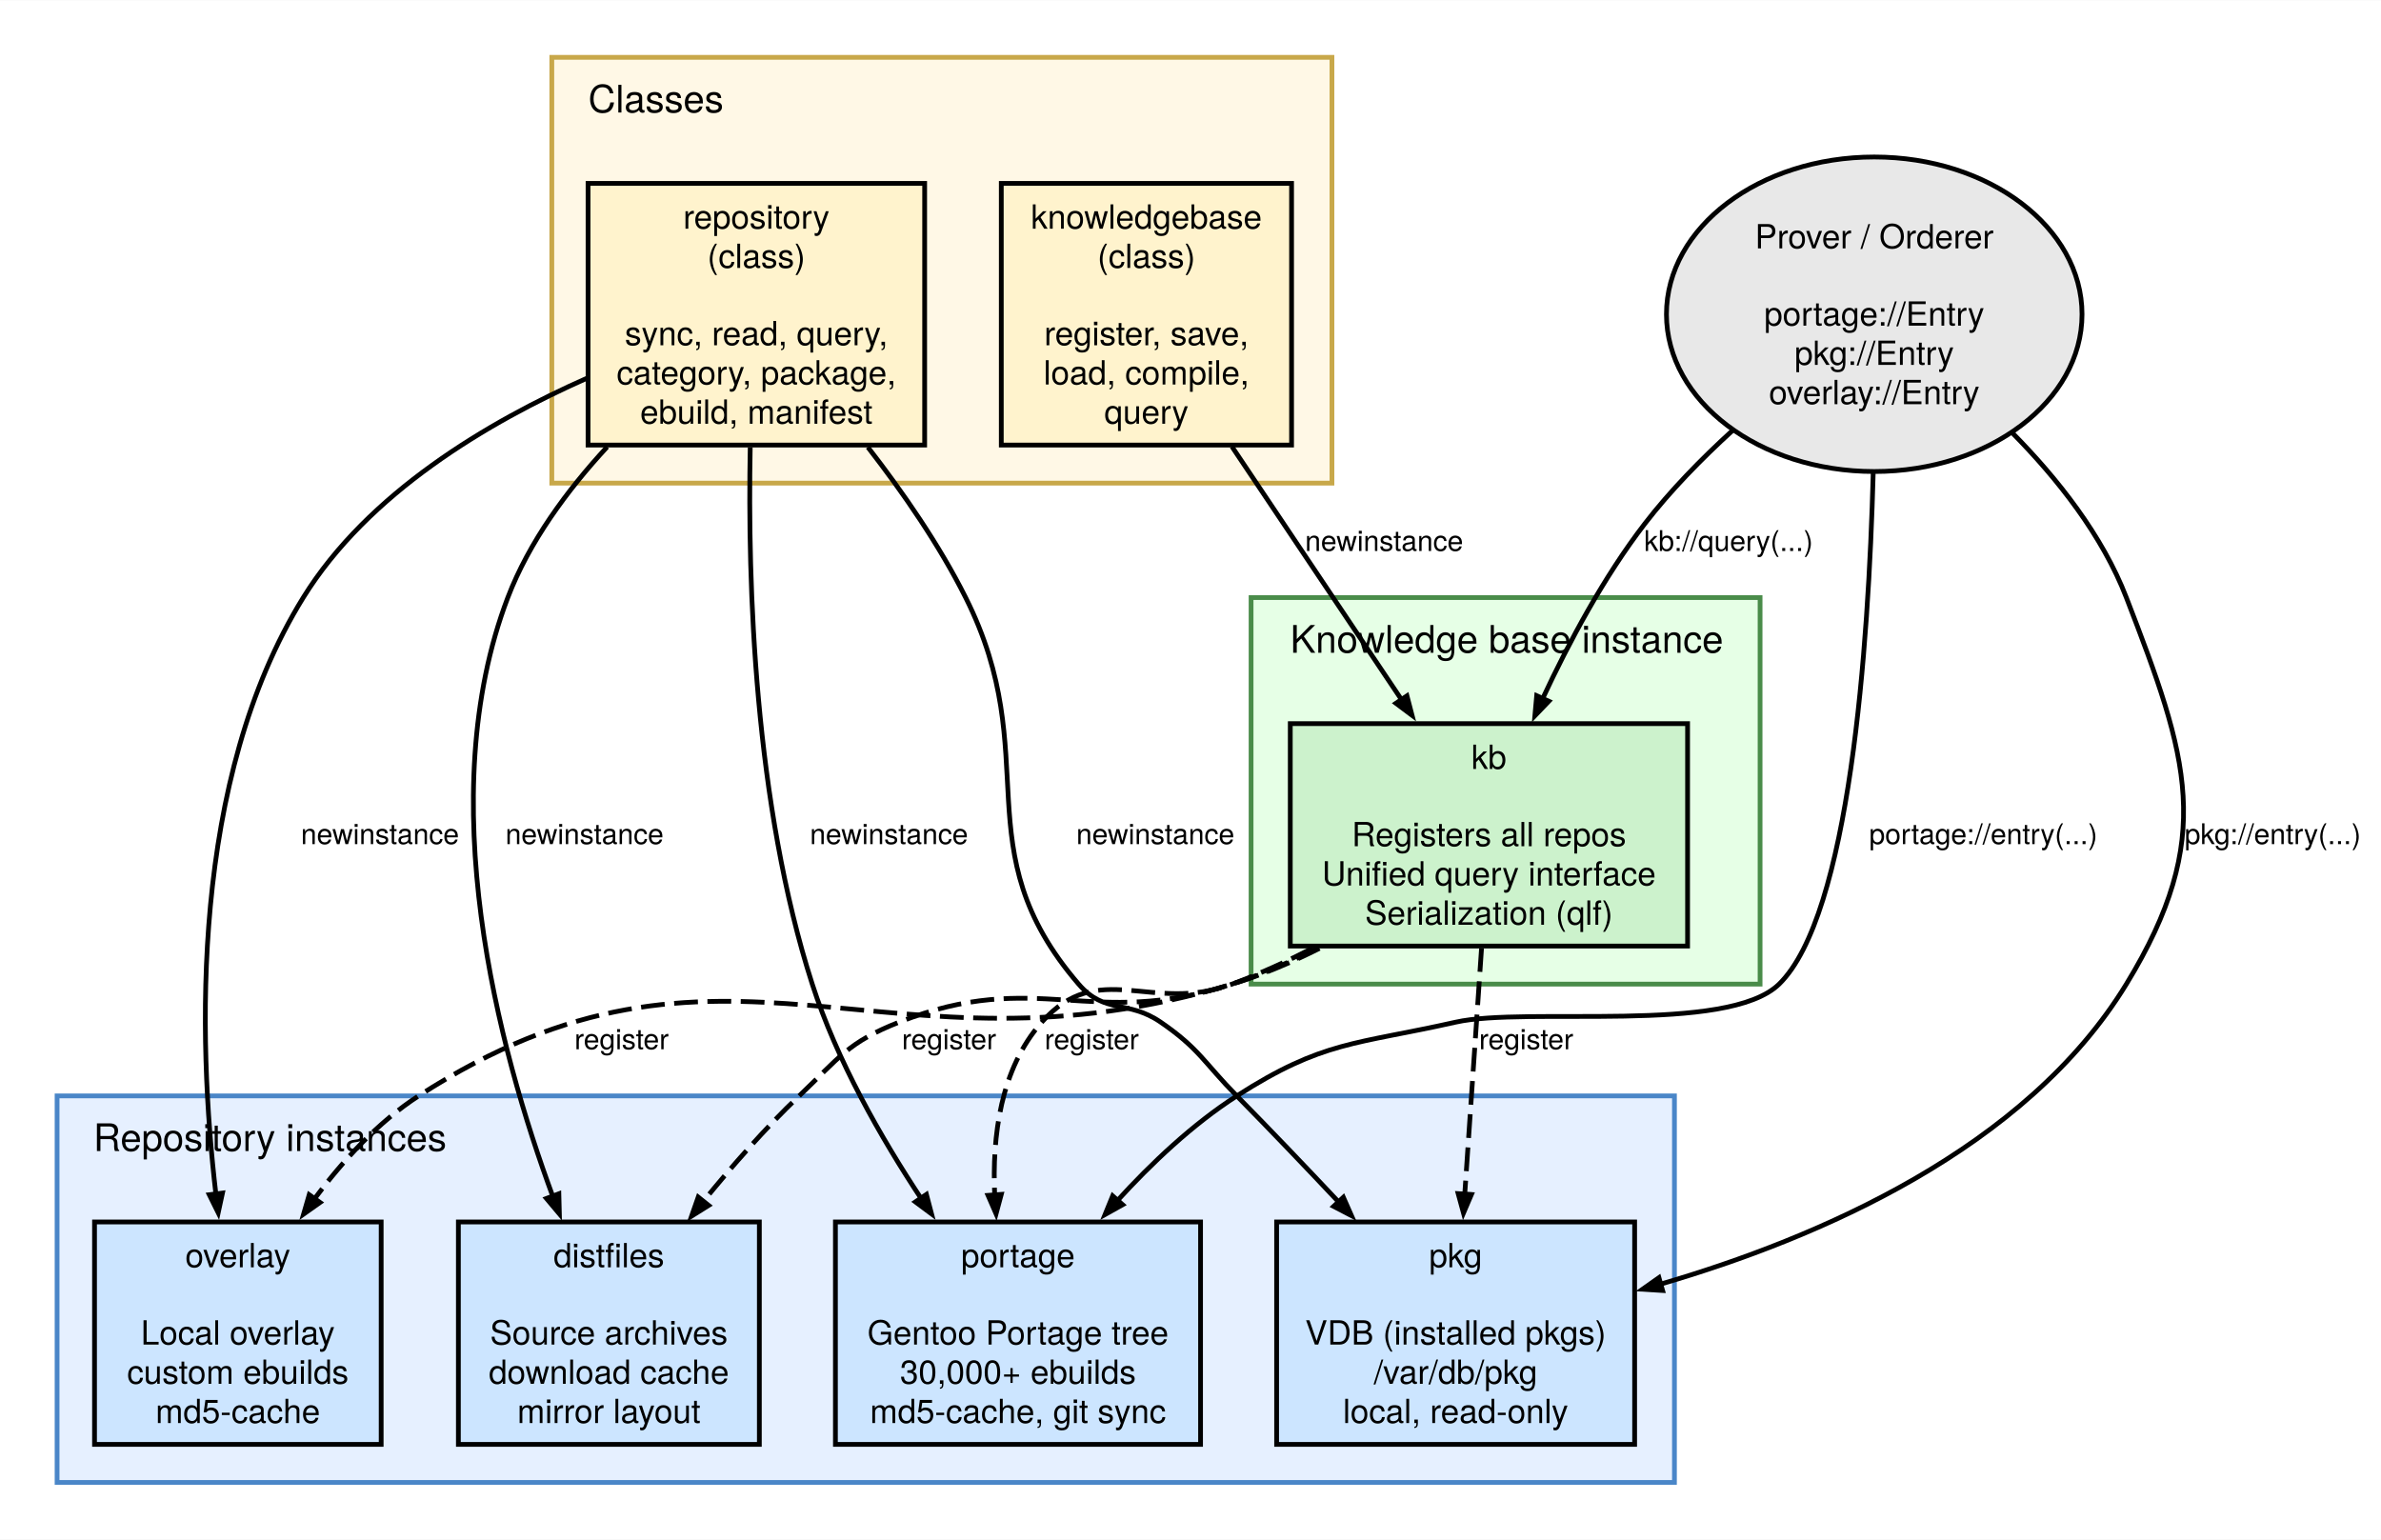
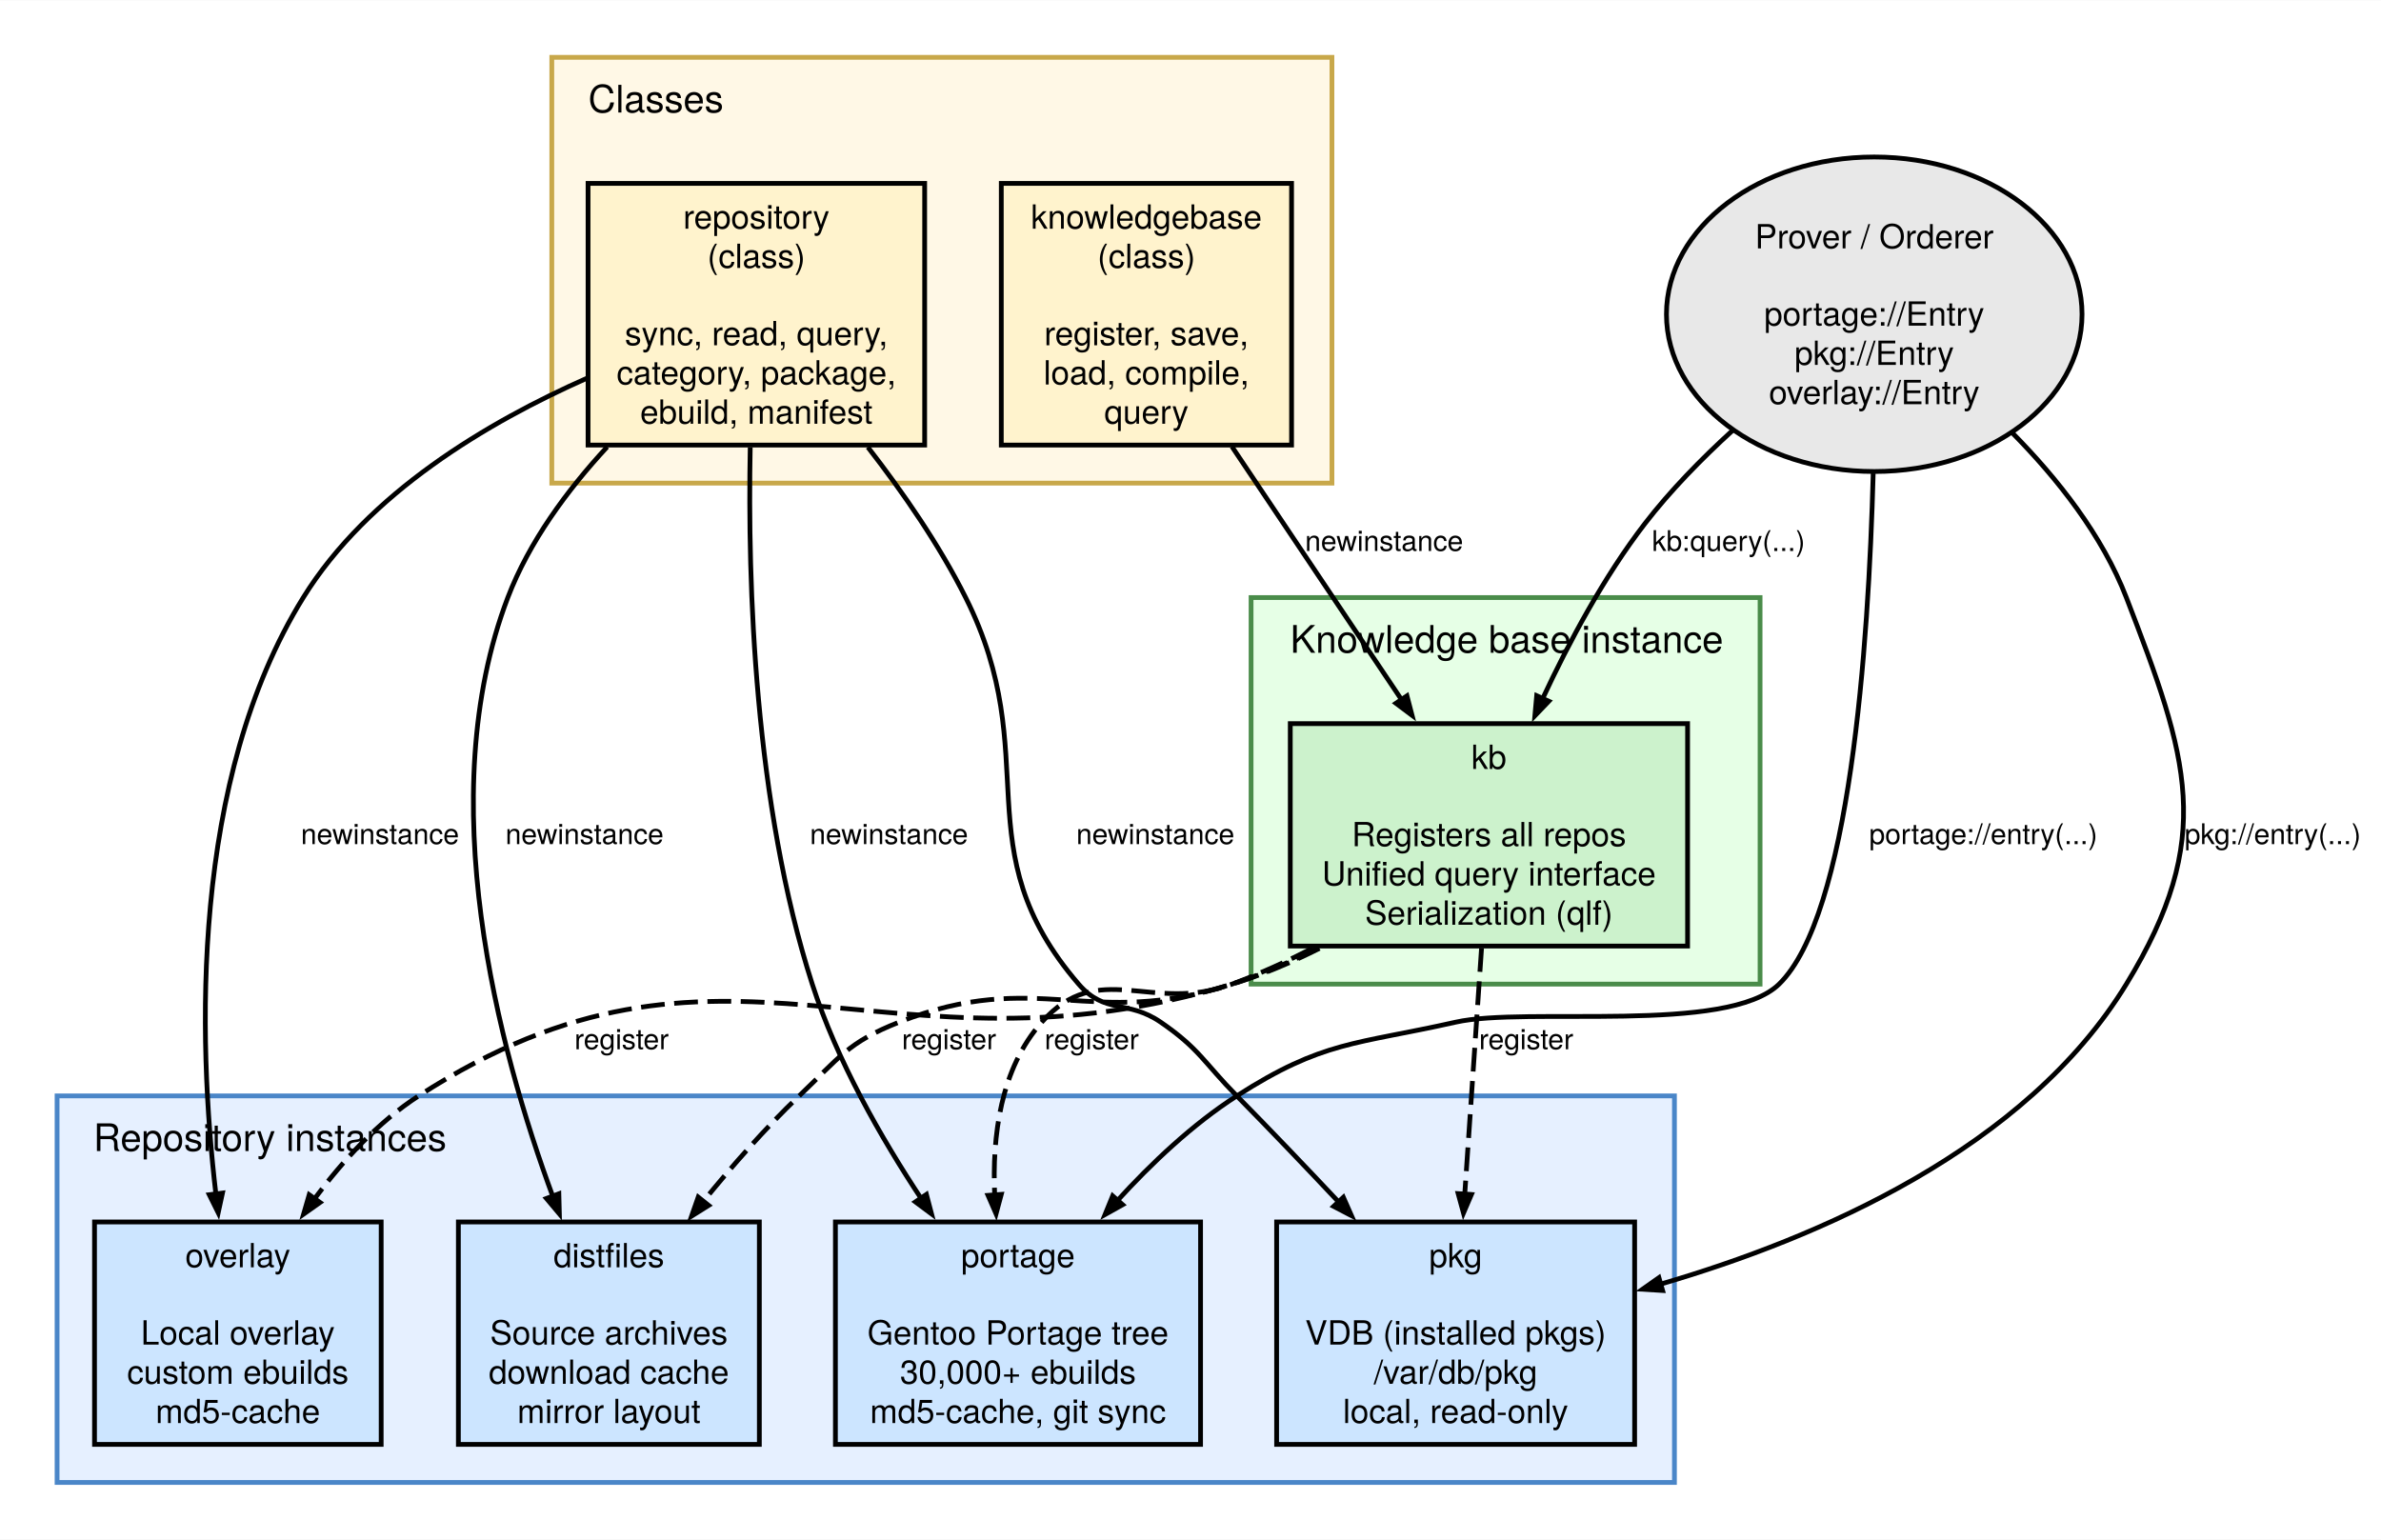
<svg xmlns="http://www.w3.org/2000/svg" width="501pt" height="324pt" viewBox="0.00 0.00 500.53 323.59">
  <g id="graph0" class="graph" transform="scale(1 1) rotate(0) translate(4 319.59)">
    <polygon fill="white" stroke="none" points="-4,4 -4,-319.59 496.53,-319.59 496.53,4 -4,4" />
    <g id="clust1" class="cluster">
      <polygon fill="#fff8e6" stroke="#c8a84a" points="112,-218.08 112,-307.59 276,-307.59 276,-218.08 112,-218.08" />
      <text text-anchor="middle" x="133.88" y="-295.99" font-family="Helvetica Neue" font-size="8.00">Classes</text>
    </g>
    <g id="clust2" class="cluster">
      <polygon fill="#e6f0ff" stroke="#4a86c8" points="8,-8 8,-89.26 348,-89.26 348,-8 8,-8" />
      <text text-anchor="middle" x="52.75" y="-77.66" font-family="Helvetica Neue" font-size="8.00">Repository instances</text>
    </g>
    <g id="clust3" class="cluster">
      <polygon fill="#e6ffe6" stroke="#4a8c4a" points="259,-112.76 259,-194.02 366,-194.02 366,-112.76 259,-112.76" />
      <text text-anchor="middle" x="312.75" y="-182.42" font-family="Helvetica Neue" font-size="8.00">Knowledge base instance</text>
    </g>
    <g id="node1" class="node">
      <polygon fill="#fff3cd" stroke="black" points="190.38,-281.09 119.62,-281.09 119.62,-226.08 190.38,-226.08 190.38,-281.09" />
      <text text-anchor="middle" x="155" y="-271.56" font-family="Helvetica Neue" font-size="7.00">repository</text>
      <text text-anchor="middle" x="155" y="-263.31" font-family="Helvetica Neue" font-size="7.00">(class)</text>
      <text text-anchor="middle" x="155" y="-247.06" font-family="Helvetica Neue" font-size="7.00">sync, read, query,</text>
      <text text-anchor="middle" x="155" y="-238.81" font-family="Helvetica Neue" font-size="7.00">category, package,</text>
      <text text-anchor="middle" x="155" y="-230.56" font-family="Helvetica Neue" font-size="7.00">ebuild, manifest</text>
    </g>
    <g id="node3" class="node">
      <polygon fill="#cce5ff" stroke="black" points="248.38,-62.76 171.62,-62.76 171.62,-16 248.38,-16 248.38,-62.76" />
      <text text-anchor="middle" x="210" y="-53.23" font-family="Helvetica Neue" font-size="7.00">portage</text>
      <text text-anchor="middle" x="210" y="-36.98" font-family="Helvetica Neue" font-size="7.00">Gentoo Portage tree</text>
      <text text-anchor="middle" x="210" y="-28.73" font-family="Helvetica Neue" font-size="7.00">30,000+ ebuilds</text>
      <text text-anchor="middle" x="210" y="-20.48" font-family="Helvetica Neue" font-size="7.00">md5-cache, git sync</text>
    </g>
    <g id="edge1" class="edge">
      <path fill="none" stroke="black" d="M153.71,-225.6C153.15,-196.91 154.59,-150.56 166.75,-112.76 171.91,-96.73 181.16,-80.5 189.78,-67.48" />
      <polygon fill="black" stroke="black" points="190.75,-68.55 191.83,-64.45 188.43,-66.98 190.75,-68.55" />
      <text text-anchor="middle" x="182.88" y="-142.19" font-family="Helvetica Neue" font-size="6.00">newinstance</text>
    </g>
    <g id="node4" class="node">
      <polygon fill="#cce5ff" stroke="black" points="339.63,-62.76 264.37,-62.76 264.37,-16 339.63,-16 339.63,-62.76" />
      <text text-anchor="middle" x="302" y="-53.23" font-family="Helvetica Neue" font-size="7.00">pkg</text>
      <text text-anchor="middle" x="302" y="-36.98" font-family="Helvetica Neue" font-size="7.00">VDB (installed pkgs)</text>
      <text text-anchor="middle" x="302" y="-28.73" font-family="Helvetica Neue" font-size="7.00">/var/db/pkg</text>
      <text text-anchor="middle" x="302" y="-20.48" font-family="Helvetica Neue" font-size="7.00">local, read-only</text>
    </g>
    <g id="edge2" class="edge">
      <path fill="none" stroke="black" d="M178.44,-225.64C185.82,-216.13 193.48,-205.05 199,-194.02 215.85,-160.38 198.21,-141.28 222.75,-112.76 228.26,-106.35 233.03,-109.54 240,-104.76 248.16,-99.15 249.05,-96.31 256,-89.26 263.04,-82.12 270.55,-74.25 277.41,-66.96" />
      <polygon fill="black" stroke="black" points="278.4,-67.95 280.11,-64.08 276.35,-66.04 278.4,-67.95" />
      <text text-anchor="middle" x="238.88" y="-142.19" font-family="Helvetica Neue" font-size="6.00">newinstance</text>
    </g>
    <g id="node5" class="node">
      <polygon fill="#cce5ff" stroke="black" points="76.13,-62.76 15.87,-62.76 15.87,-16 76.13,-16 76.13,-62.76" />
      <text text-anchor="middle" x="46" y="-53.23" font-family="Helvetica Neue" font-size="7.00">overlay</text>
      <text text-anchor="middle" x="46" y="-36.98" font-family="Helvetica Neue" font-size="7.00">Local overlay</text>
      <text text-anchor="middle" x="46" y="-28.73" font-family="Helvetica Neue" font-size="7.00">custom ebuilds</text>
      <text text-anchor="middle" x="46" y="-20.48" font-family="Helvetica Neue" font-size="7.00">md5-cache</text>
    </g>
    <g id="edge3" class="edge">
      <path fill="none" stroke="black" d="M119.58,-240.22C98.52,-230.92 73.34,-215.97 59.75,-194.02 36.03,-155.71 37.55,-101.38 41.38,-68.65" />
      <polygon fill="black" stroke="black" points="42.77,-68.84 41.87,-64.69 39.99,-68.49 42.77,-68.84" />
      <text text-anchor="middle" x="75.88" y="-142.19" font-family="Helvetica Neue" font-size="6.00">newinstance</text>
    </g>
    <g id="node6" class="node">
      <polygon fill="#cce5ff" stroke="black" points="155.63,-62.76 92.36,-62.76 92.36,-16 155.63,-16 155.63,-62.76" />
      <text text-anchor="middle" x="124" y="-53.23" font-family="Helvetica Neue" font-size="7.00">distfiles</text>
      <text text-anchor="middle" x="124" y="-36.98" font-family="Helvetica Neue" font-size="7.00">Source archives</text>
      <text text-anchor="middle" x="124" y="-28.73" font-family="Helvetica Neue" font-size="7.00">download cache</text>
      <text text-anchor="middle" x="124" y="-20.48" font-family="Helvetica Neue" font-size="7.00">mirror layout</text>
    </g>
    <g id="edge4" class="edge">
      <path fill="none" stroke="black" d="M123.64,-225.7C115.22,-216.59 107.22,-205.73 102.75,-194.02 86.72,-151.99 100.66,-99.38 112.29,-67.91" />
      <polygon fill="black" stroke="black" points="113.48,-68.69 113.59,-64.46 110.87,-67.7 113.48,-68.69" />
      <text text-anchor="middle" x="118.88" y="-142.19" font-family="Helvetica Neue" font-size="6.00">newinstance</text>
    </g>
    <g id="node2" class="node">
      <polygon fill="#fff3cd" stroke="black" points="267.51,-281.09 206.49,-281.09 206.49,-226.08 267.51,-226.08 267.51,-281.09" />
      <text text-anchor="middle" x="237" y="-271.56" font-family="Helvetica Neue" font-size="7.00">knowledgebase</text>
      <text text-anchor="middle" x="237" y="-263.31" font-family="Helvetica Neue" font-size="7.00">(class)</text>
      <text text-anchor="middle" x="237" y="-247.06" font-family="Helvetica Neue" font-size="7.00">register, save,</text>
      <text text-anchor="middle" x="237" y="-238.81" font-family="Helvetica Neue" font-size="7.00">load, compile,</text>
      <text text-anchor="middle" x="237" y="-230.56" font-family="Helvetica Neue" font-size="7.00">query</text>
    </g>
    <g id="node7" class="node">
      <polygon fill="#ccf2cc" stroke="black" points="350.76,-167.52 267.24,-167.52 267.24,-120.76 350.76,-120.76 350.76,-167.52" />
      <text text-anchor="middle" x="309" y="-157.99" font-family="Helvetica Neue" font-size="7.00">kb</text>
      <text text-anchor="middle" x="309" y="-141.74" font-family="Helvetica Neue" font-size="7.00">Registers all repos</text>
      <text text-anchor="middle" x="309" y="-133.49" font-family="Helvetica Neue" font-size="7.00">Unified query interface</text>
      <text text-anchor="middle" x="309" y="-125.24" font-family="Helvetica Neue" font-size="7.00">Serialization (qlf)</text>
    </g>
    <g id="edge5" class="edge">
      <path fill="none" stroke="black" d="M254.98,-225.75C265.87,-209.5 279.72,-188.83 290.67,-172.49" />
      <polygon fill="black" stroke="black" points="291.77,-173.36 292.84,-169.26 289.45,-171.8 291.77,-173.36" />
      <text text-anchor="middle" x="286.97" y="-203.82" font-family="Helvetica Neue" font-size="6.00">newinstance</text>
    </g>
    <g id="edge6" class="edge">
      <path fill="none" stroke="black" stroke-dasharray="5,2" d="M271.96,-120.32C266.41,-117.48 260.65,-114.85 255,-112.76 238,-106.46 227.03,-118.32 215,-104.76 206.34,-95 204.52,-80.81 205.11,-68.23" />
      <polygon fill="black" stroke="black" points="206.49,-68.56 205.39,-64.47 203.7,-68.35 206.49,-68.56" />
      <text text-anchor="middle" x="225.5" y="-99.06" font-family="Helvetica Neue" font-size="6.00">register</text>
    </g>
    <g id="edge7" class="edge">
      <path fill="none" stroke="black" stroke-dasharray="5,2" d="M307.45,-120.33C306.4,-105.03 305.02,-84.78 303.91,-68.48" />
      <polygon fill="black" stroke="black" points="305.32,-68.53 303.65,-64.63 302.53,-68.72 305.32,-68.53" />
      <text text-anchor="middle" x="316.83" y="-99.06" font-family="Helvetica Neue" font-size="6.00">register</text>
    </g>
    <g id="edge8" class="edge">
      <path fill="none" stroke="black" stroke-dasharray="5,2" d="M273.37,-120.27C267.43,-117.29 261.18,-114.63 255,-112.76 181.57,-90.56 148.43,-130.9 84,-89.26 75.47,-83.75 68.06,-75.64 62.1,-67.61" />
      <polygon fill="black" stroke="black" points="63.28,-66.86 59.82,-64.41 61,-68.48 63.28,-66.86" />
      <text text-anchor="middle" x="126.67" y="-99.06" font-family="Helvetica Neue" font-size="6.00">register</text>
    </g>
    <g id="edge9" class="edge">
      <path fill="none" stroke="black" stroke-dasharray="5,2" d="M273.01,-120.33C267.16,-117.38 261.04,-114.71 255,-112.76 225.21,-103.11 214.14,-116.22 185,-104.76 174.21,-100.51 172.41,-97.26 164,-89.26 156.89,-82.5 149.87,-74.5 143.74,-66.95" />
      <polygon fill="black" stroke="black" points="144.97,-66.24 141.38,-63.99 142.78,-67.99 144.97,-66.24" />
      <text text-anchor="middle" x="195.5" y="-99.06" font-family="Helvetica Neue" font-size="6.00">register</text>
    </g>
    <g id="node8" class="node">
      <ellipse fill="#e8e8e8" stroke="black" cx="390" cy="-253.58" rx="43.68" ry="33.06" />
      <text text-anchor="middle" x="390" y="-267.43" font-family="Helvetica Neue" font-size="7.00">Prover / Orderer</text>
      <text text-anchor="middle" x="390" y="-251.18" font-family="Helvetica Neue" font-size="7.00">portage://Entry</text>
      <text text-anchor="middle" x="390" y="-242.93" font-family="Helvetica Neue" font-size="7.00">pkg://Entry</text>
      <text text-anchor="middle" x="390" y="-234.68" font-family="Helvetica Neue" font-size="7.00">overlay://Entry</text>
    </g>
    <g id="edge11" class="edge">
      <path fill="none" stroke="black" d="M389.78,-220.13C388.8,-183.53 384.83,-127.23 370,-112.76 359.11,-102.14 316.85,-108.1 302,-104.76 280.95,-100.03 274.16,-100.91 256,-89.26 246.73,-83.31 238.03,-75.09 230.75,-67.09" />
      <polygon fill="black" stroke="black" points="232,-66.39 228.3,-64.32 229.9,-68.24 232,-66.39" />
      <text text-anchor="middle" x="412.94" y="-142.19" font-family="Helvetica Neue" font-size="6.00">portage://entry(...)</text>
    </g>
    <g id="edge12" class="edge">
      <path fill="none" stroke="black" d="M419,-228.67C428.54,-219.02 437.97,-207.07 443,-194.02 455.99,-160.32 461.82,-143.58 443,-112.76 421.83,-78.1 378.2,-59.34 345.04,-49.68" />
      <polygon fill="black" stroke="black" points="345.51,-48.35 341.28,-48.61 344.74,-51.05 345.51,-48.35" />
      <text text-anchor="middle" x="473.78" y="-142.19" font-family="Helvetica Neue" font-size="6.00">pkg://entry(...)</text>
    </g>
    <g id="edge10" class="edge">
      <path fill="none" stroke="black" d="M360.21,-229.14C353.66,-223.17 347.09,-216.46 341.75,-209.52 333.18,-198.39 325.84,-184.68 320.29,-172.77" />
      <polygon fill="black" stroke="black" points="321.59,-172.23 318.66,-169.17 319.04,-173.39 321.59,-172.23" />
-       <text text-anchor="middle" x="359.38" y="-203.82" font-family="Helvetica Neue" font-size="6.00">kb://query(...)</text>
+       <text text-anchor="middle" x="359.38" y="-203.82" font-family="Helvetica Neue" font-size="6.00">kb:query(...)</text>
    </g>
  </g>
</svg>
